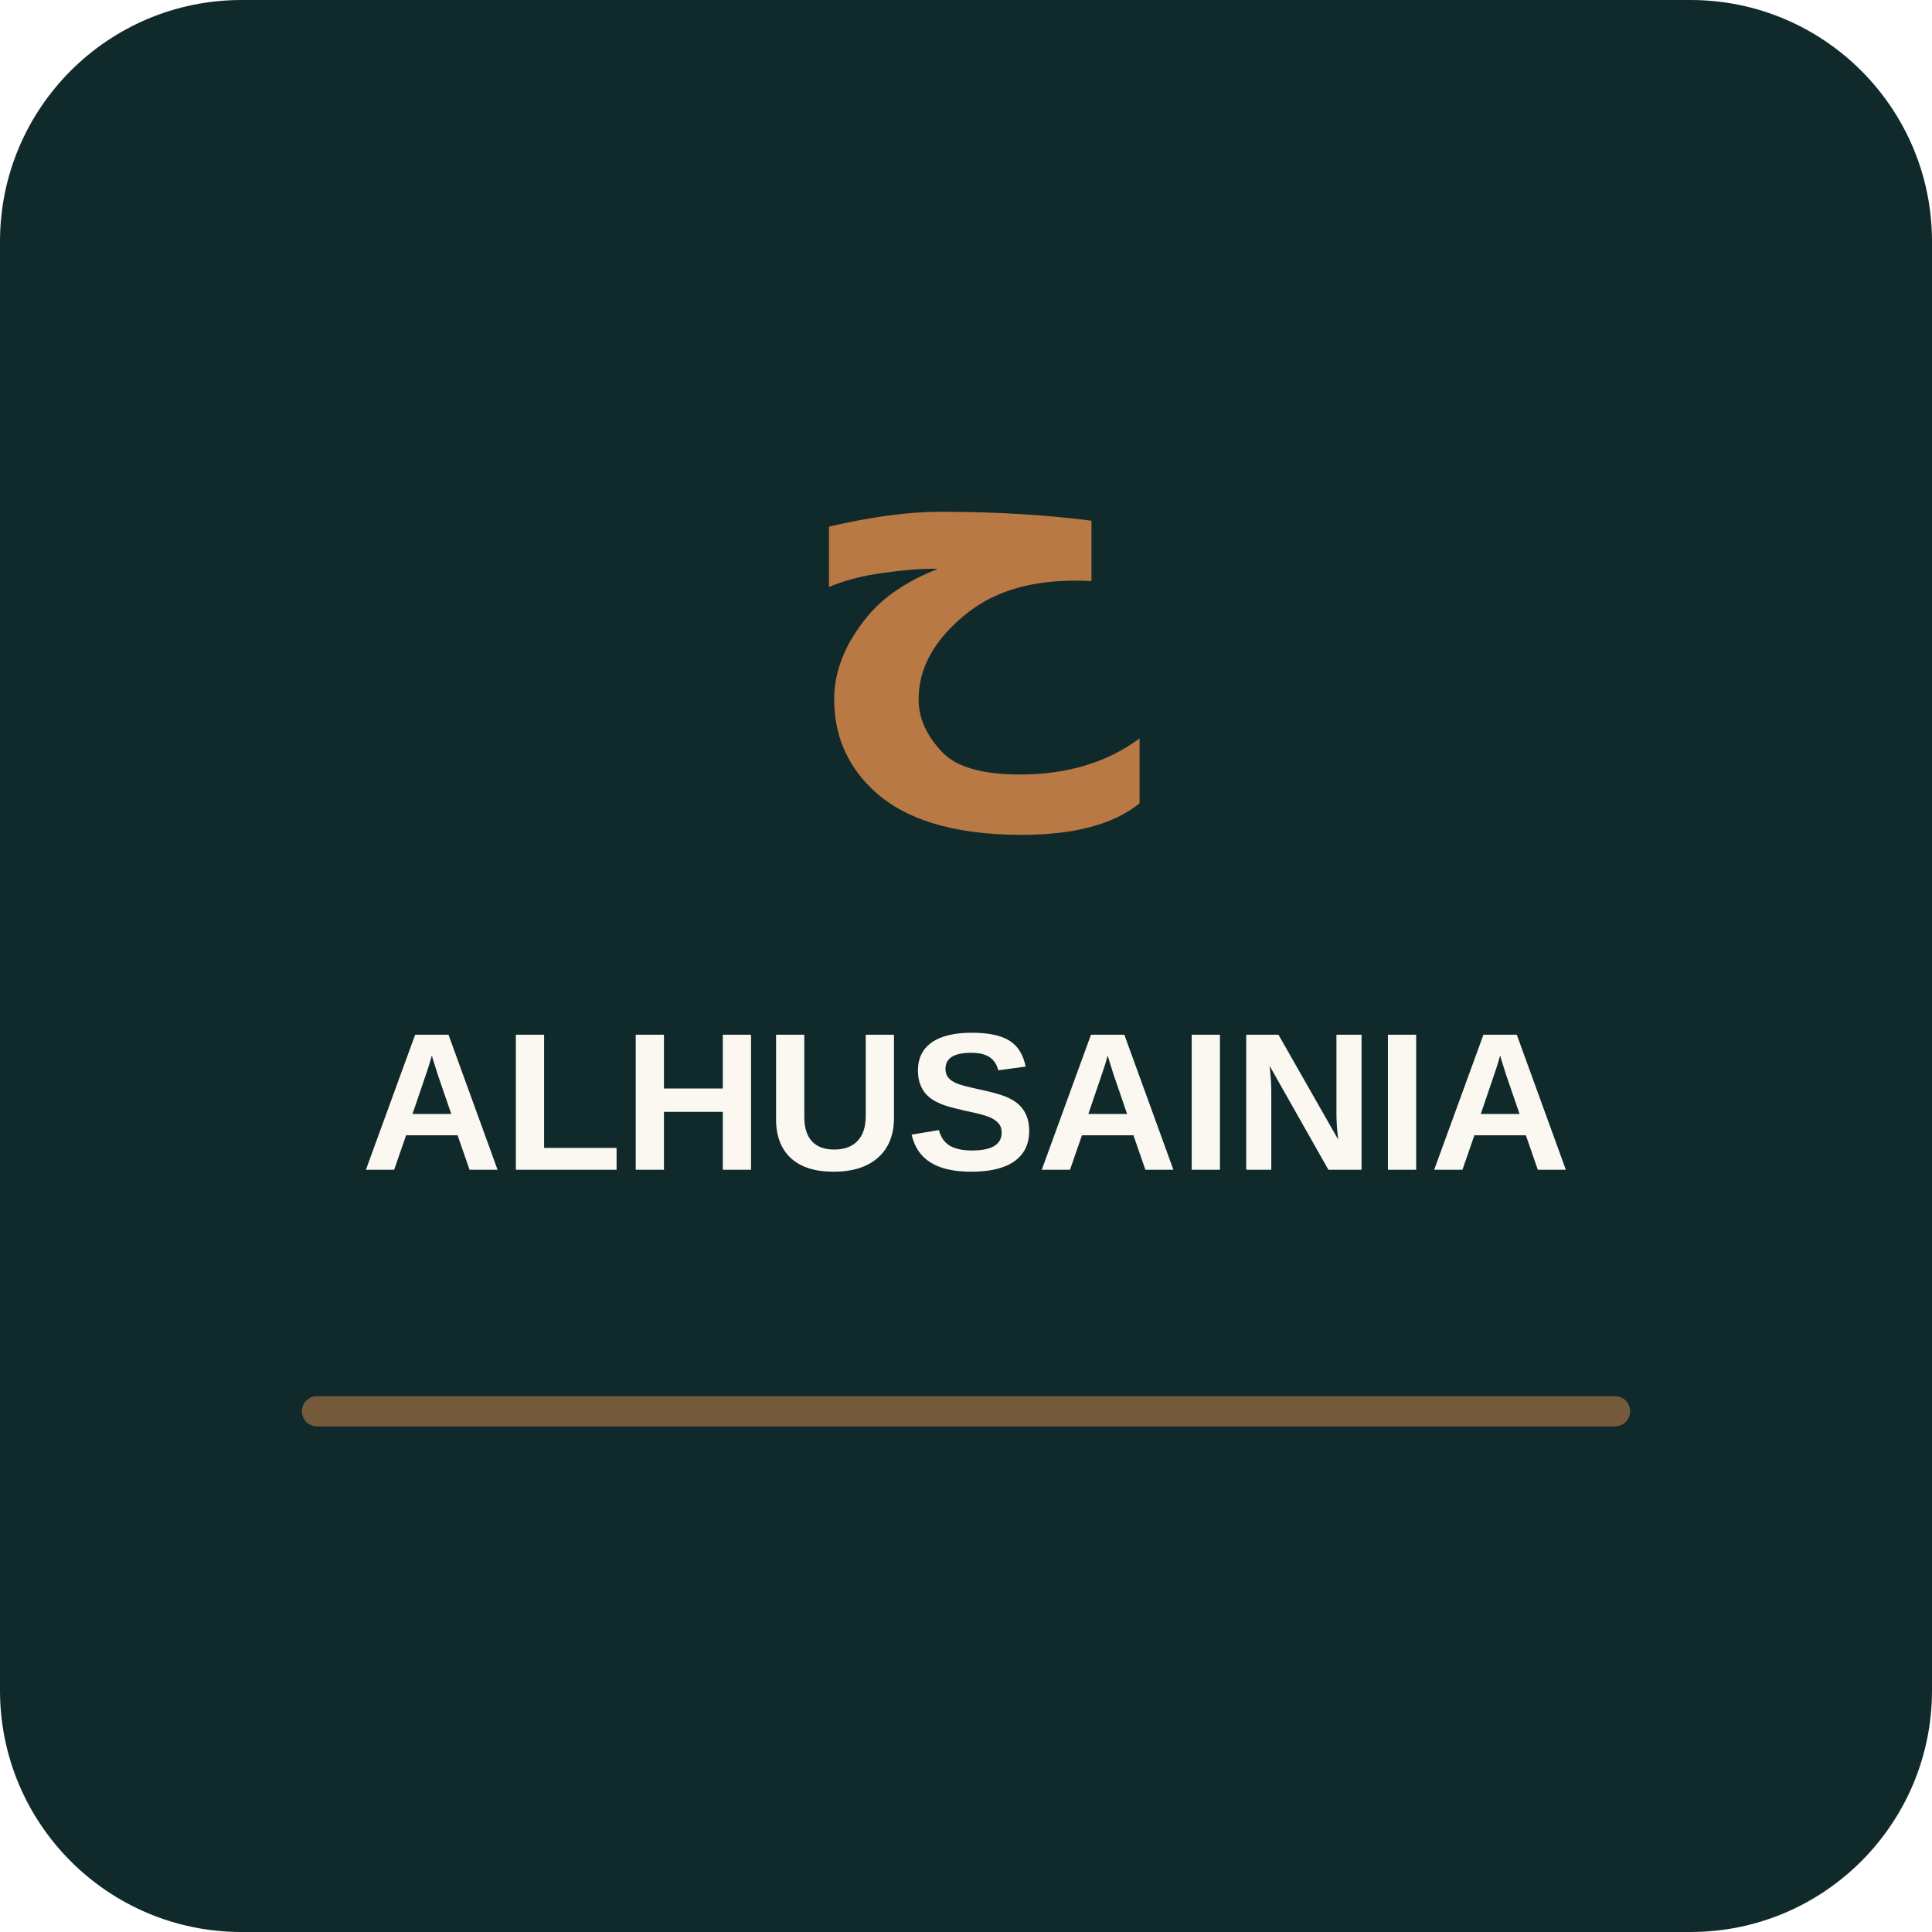
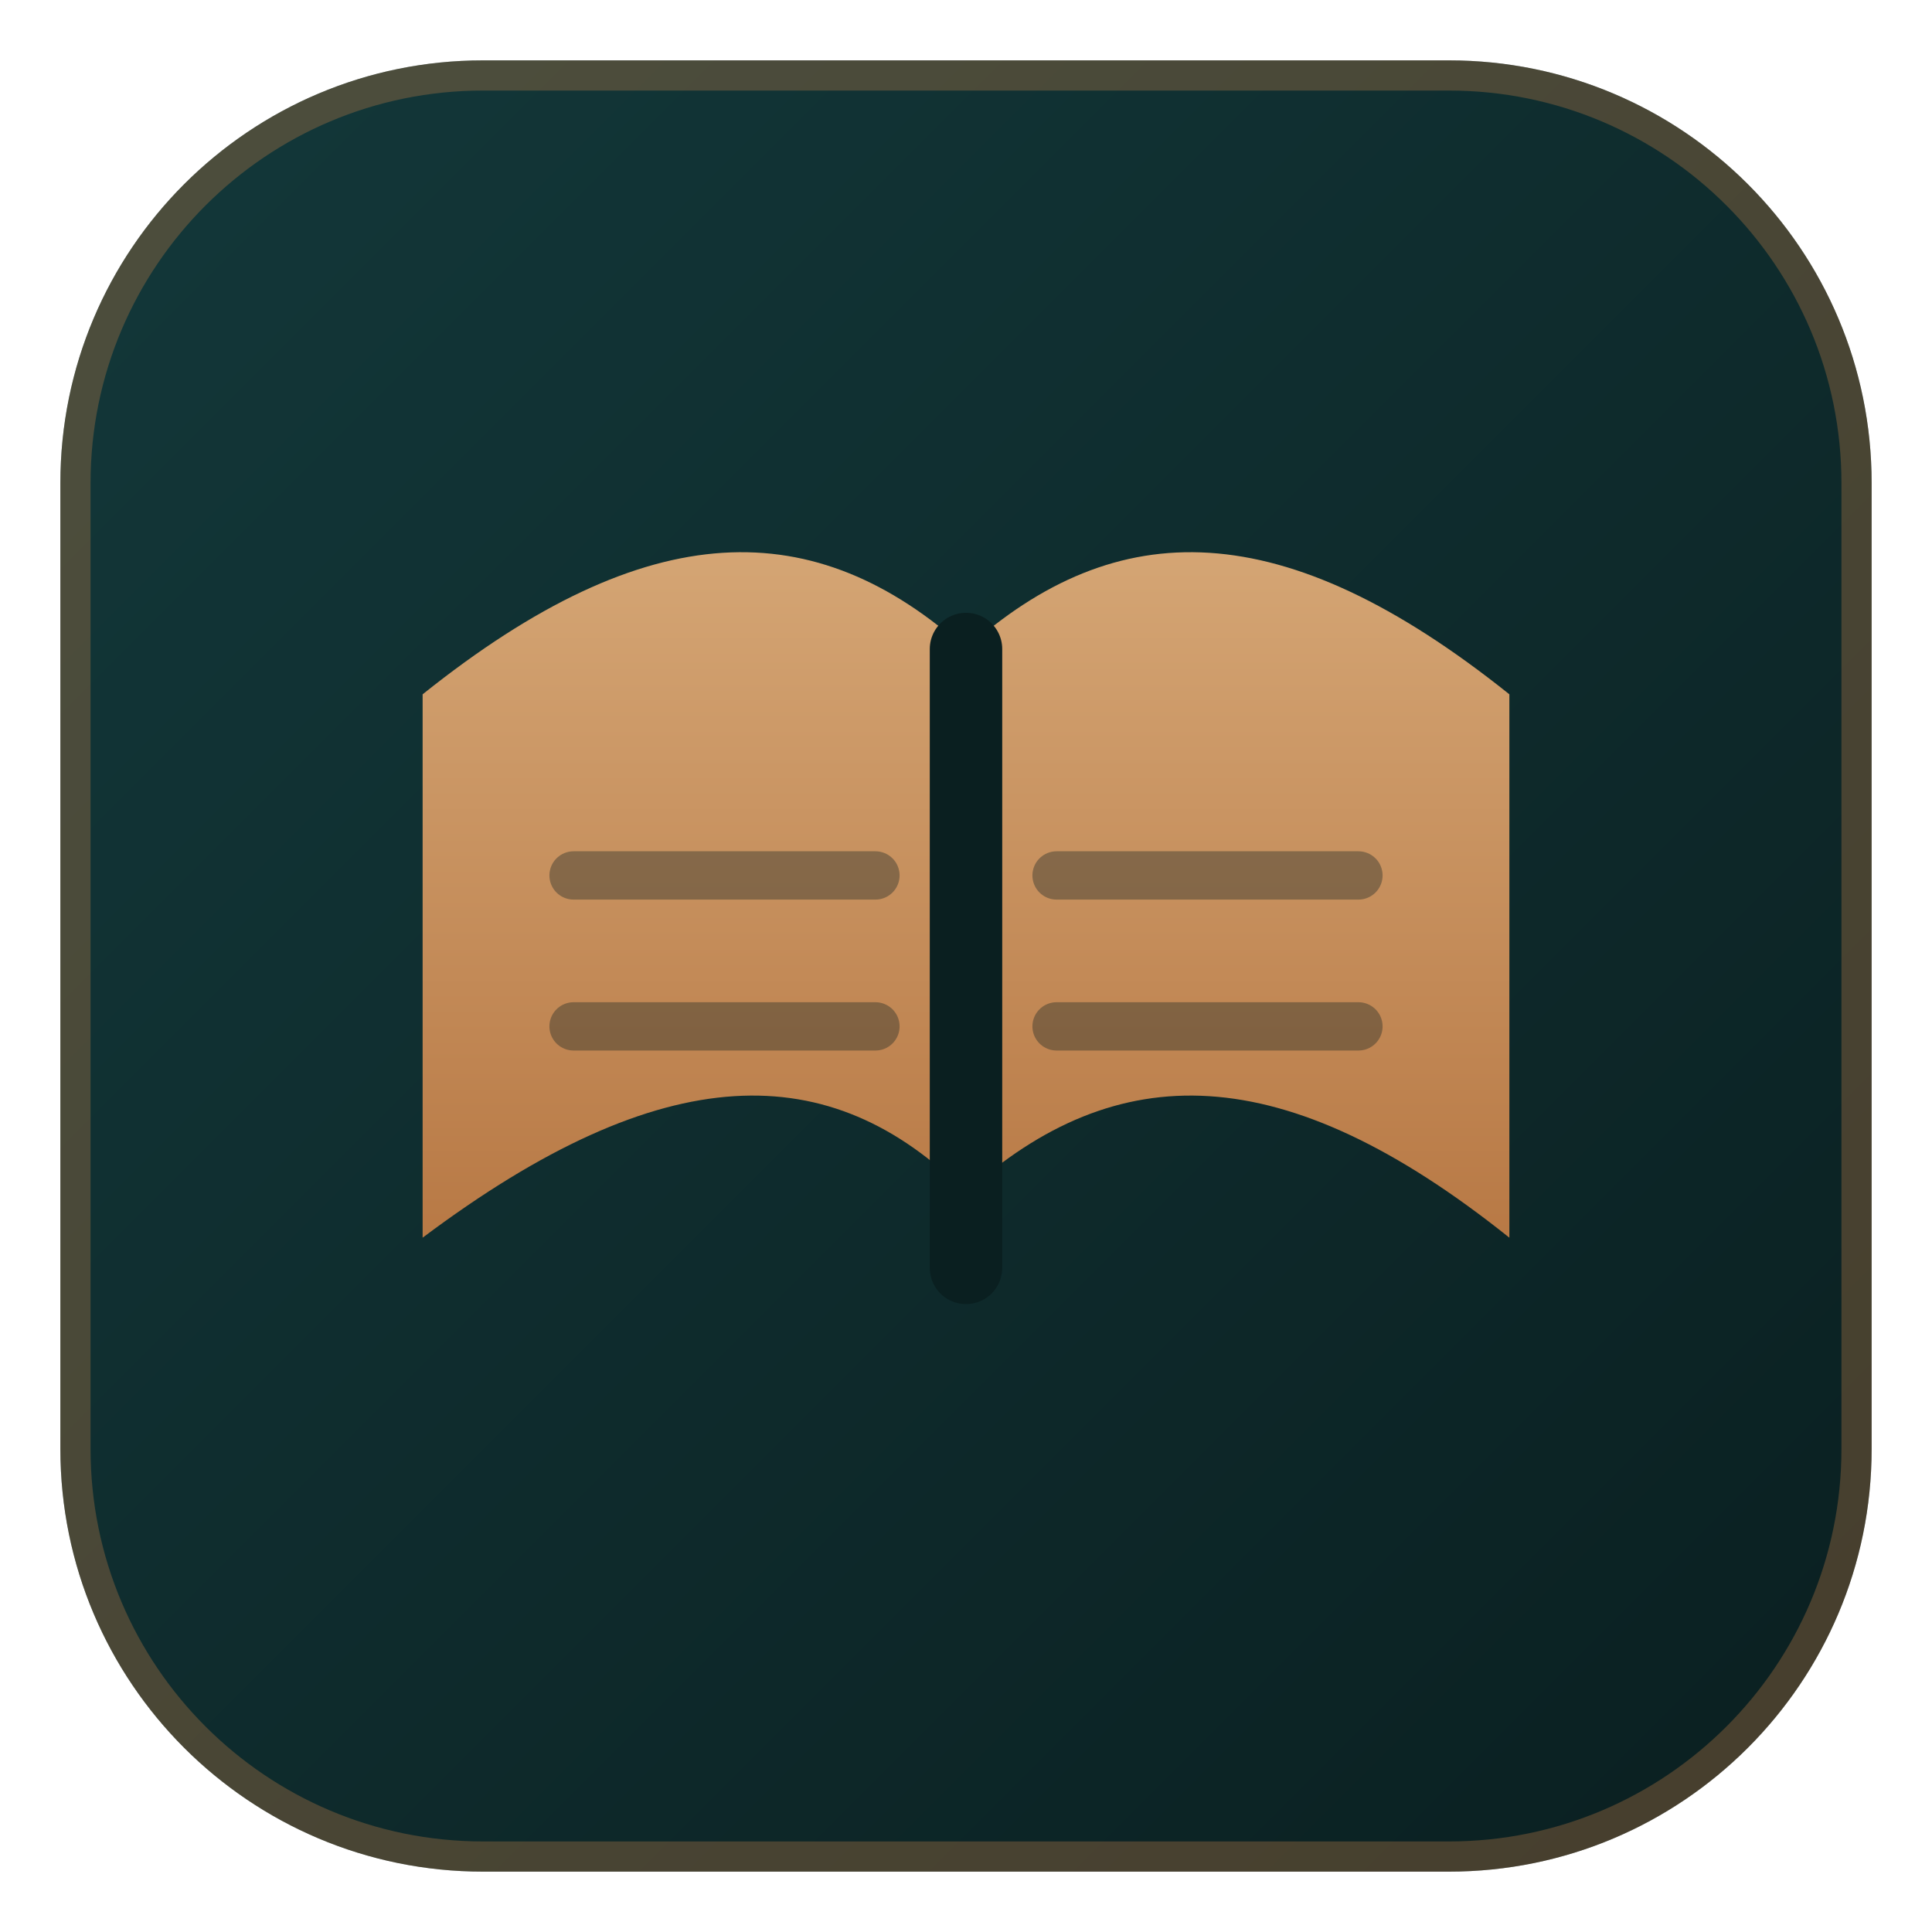
- <svg xmlns="http://www.w3.org/2000/svg" width="512" height="512" viewBox="0 0 512 512">
-   <rect width="512" height="512" rx="64" fill="#102a2b" />
-   <text x="256" y="190" text-anchor="middle" font-family="Arial,sans-serif" font-weight="bold" font-size="128" fill="#b87945">ح</text>
-   <text x="256" y="310" text-anchor="middle" font-family="Arial,sans-serif" font-weight="bold" font-size="52" fill="#fbf8f2">ALHUSAINIA</text>
-   <rect x="80" y="370" width="352" height="8" rx="4" fill="#b87945" opacity="0.6" />
+ <svg xmlns="http://www.w3.org/2000/svg" width="512" height="512" viewBox="0 0 64 64">
+   <defs>
+     <linearGradient id="t" x1="0" y1="0" x2="1" y2="1">
+       <stop offset="0%" stop-color="#13383a" />
+       <stop offset="100%" stop-color="#0a1f20" />
+     </linearGradient>
+     <linearGradient id="b" x1="0" y1="0" x2="0" y2="1">
+       <stop offset="0%" stop-color="#d4a574" />
+       <stop offset="100%" stop-color="#b87945" />
+     </linearGradient>
+   </defs>
+   <rect x="2" y="2" width="60" height="60" rx="14" fill="url(#t)" />
+   <rect x="2.5" y="2.5" width="59" height="59" rx="13.5" fill="none" stroke="#b87945" stroke-opacity="0.35" />
+   <path d="M14 23c7.5-6 13-6 18-1.5C37 17 42.5 17 50 23v18c-7.5-6-13-6-18-1.5C27.5 35 22 35 14 41z" fill="url(#b)" />
+   <path d="M32 21.5v20.5" stroke="#0a1f20" stroke-width="2.4" stroke-linecap="round" />
+   <path d="M19 29h10M19 34h10M35 29h10M35 34h10" stroke="#0a1f20" stroke-opacity="0.35" stroke-width="1.6" stroke-linecap="round" />
</svg>
